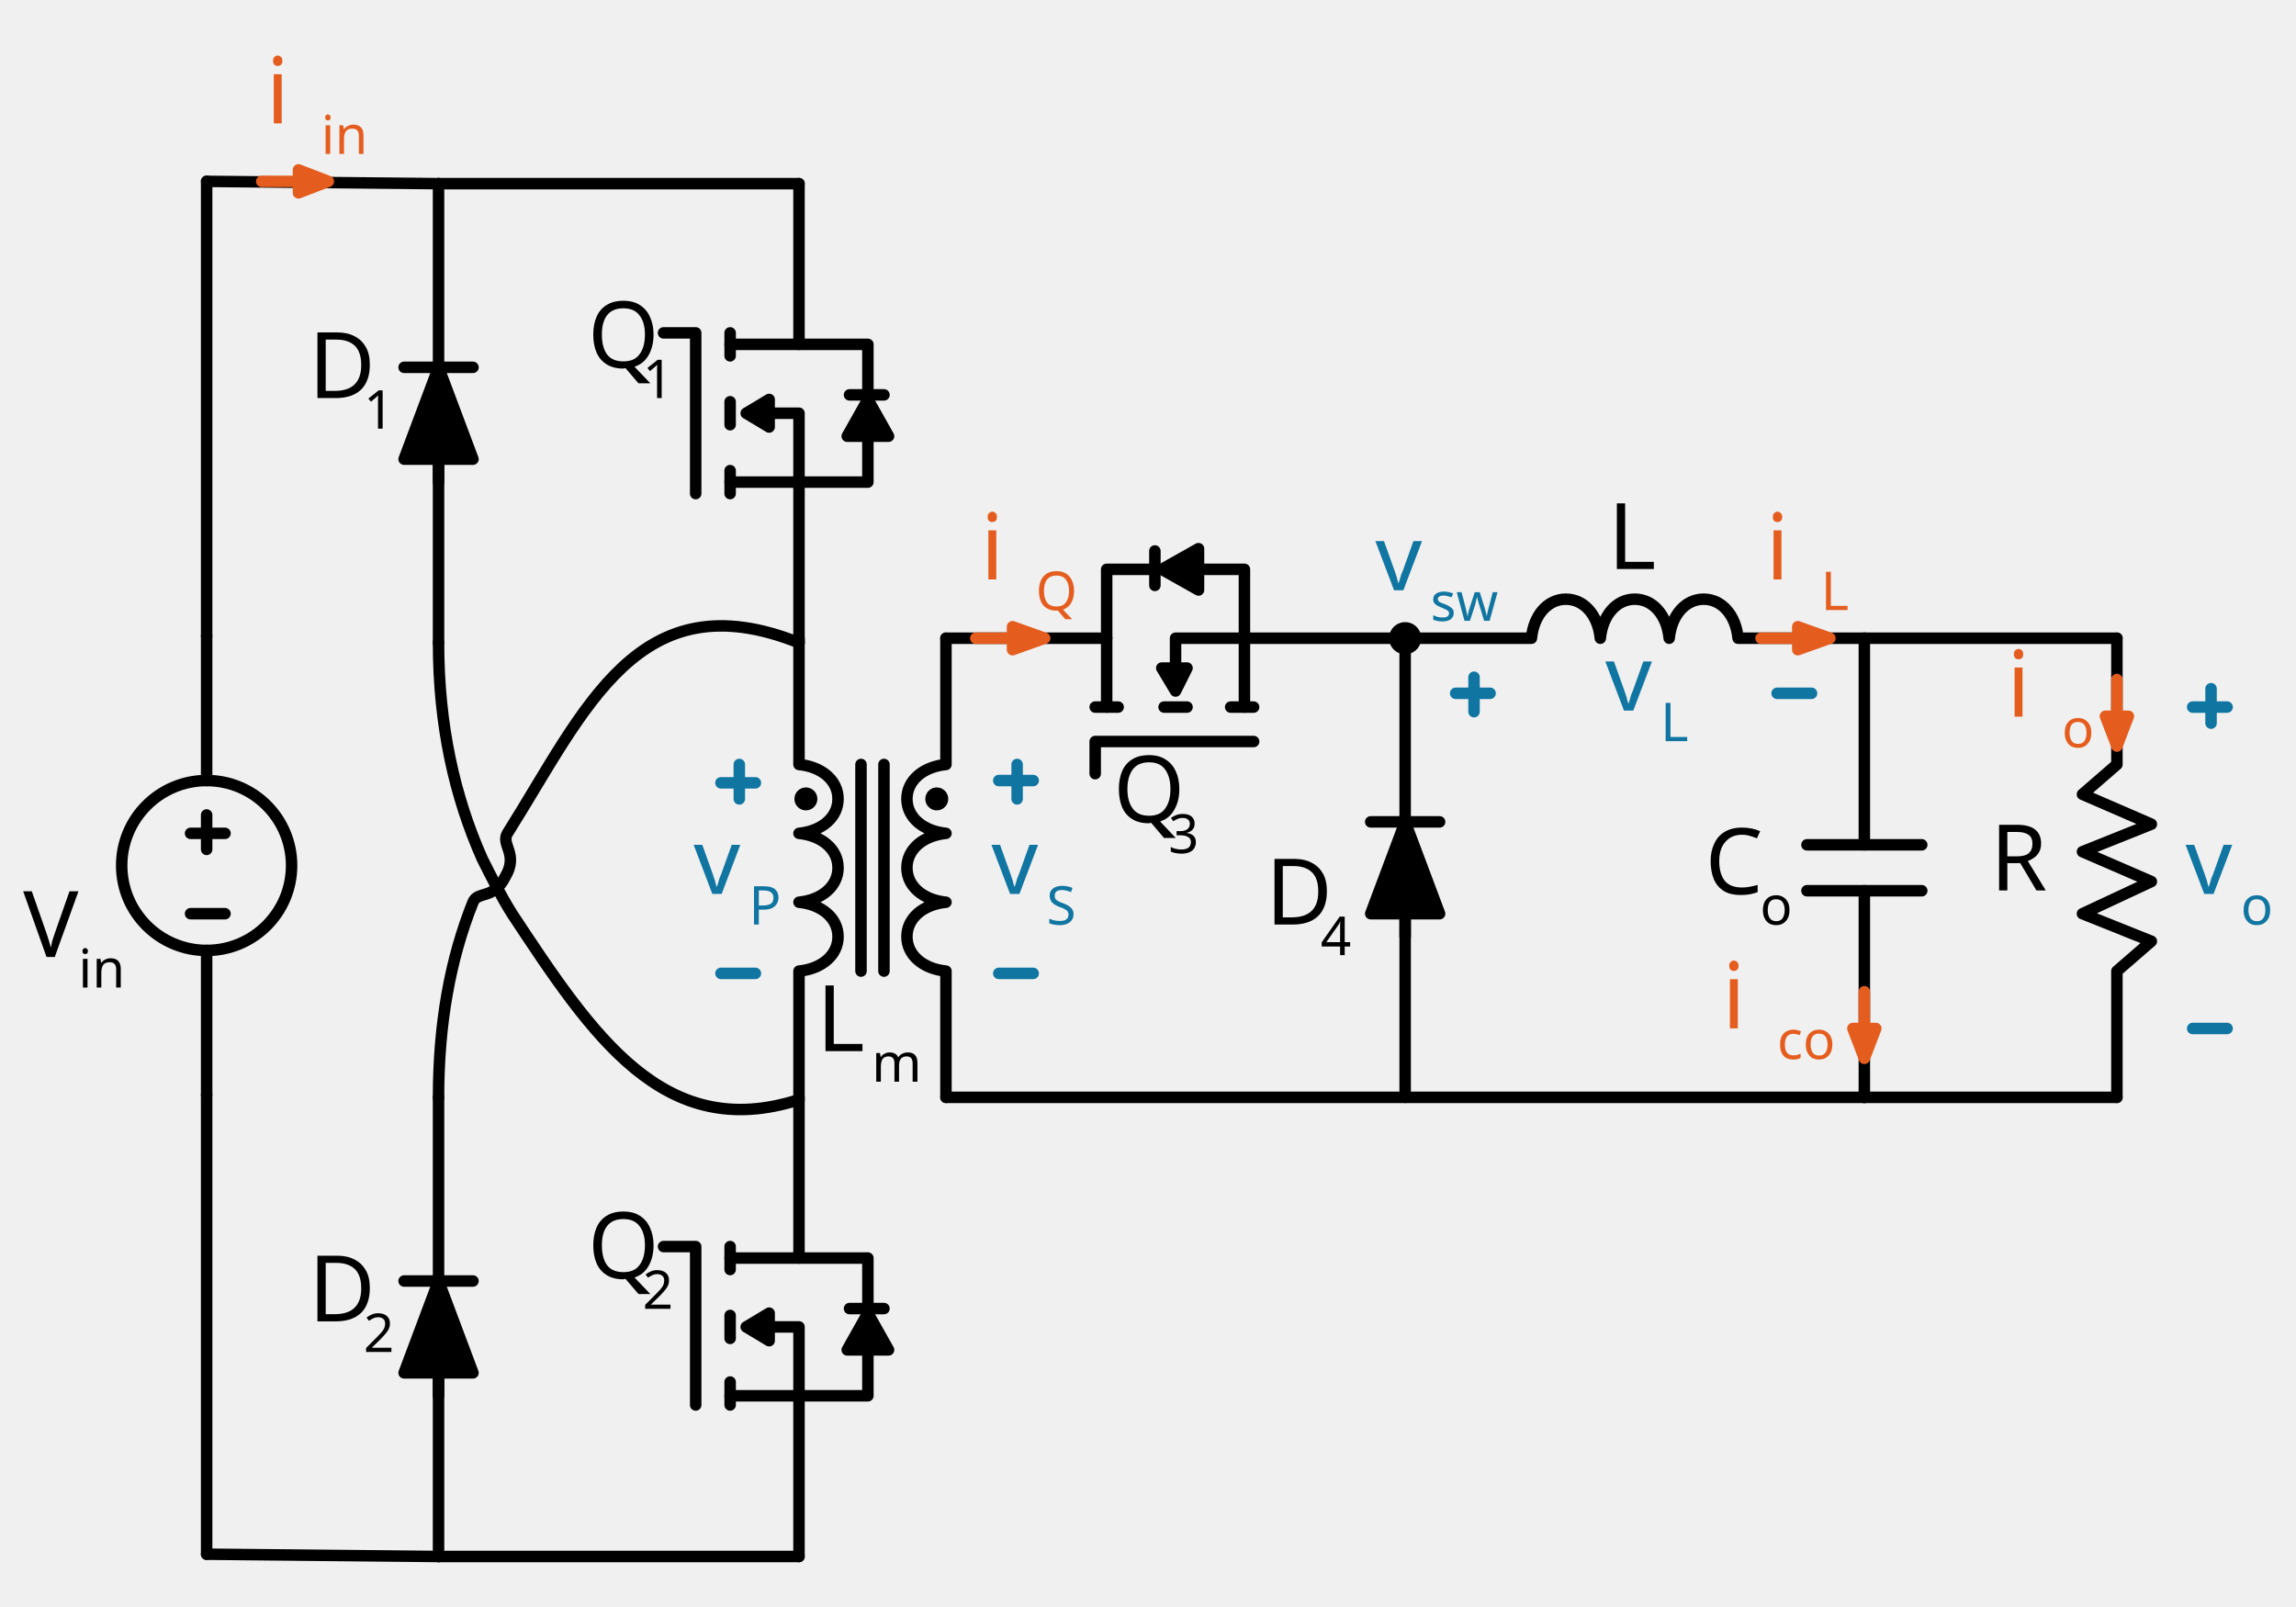
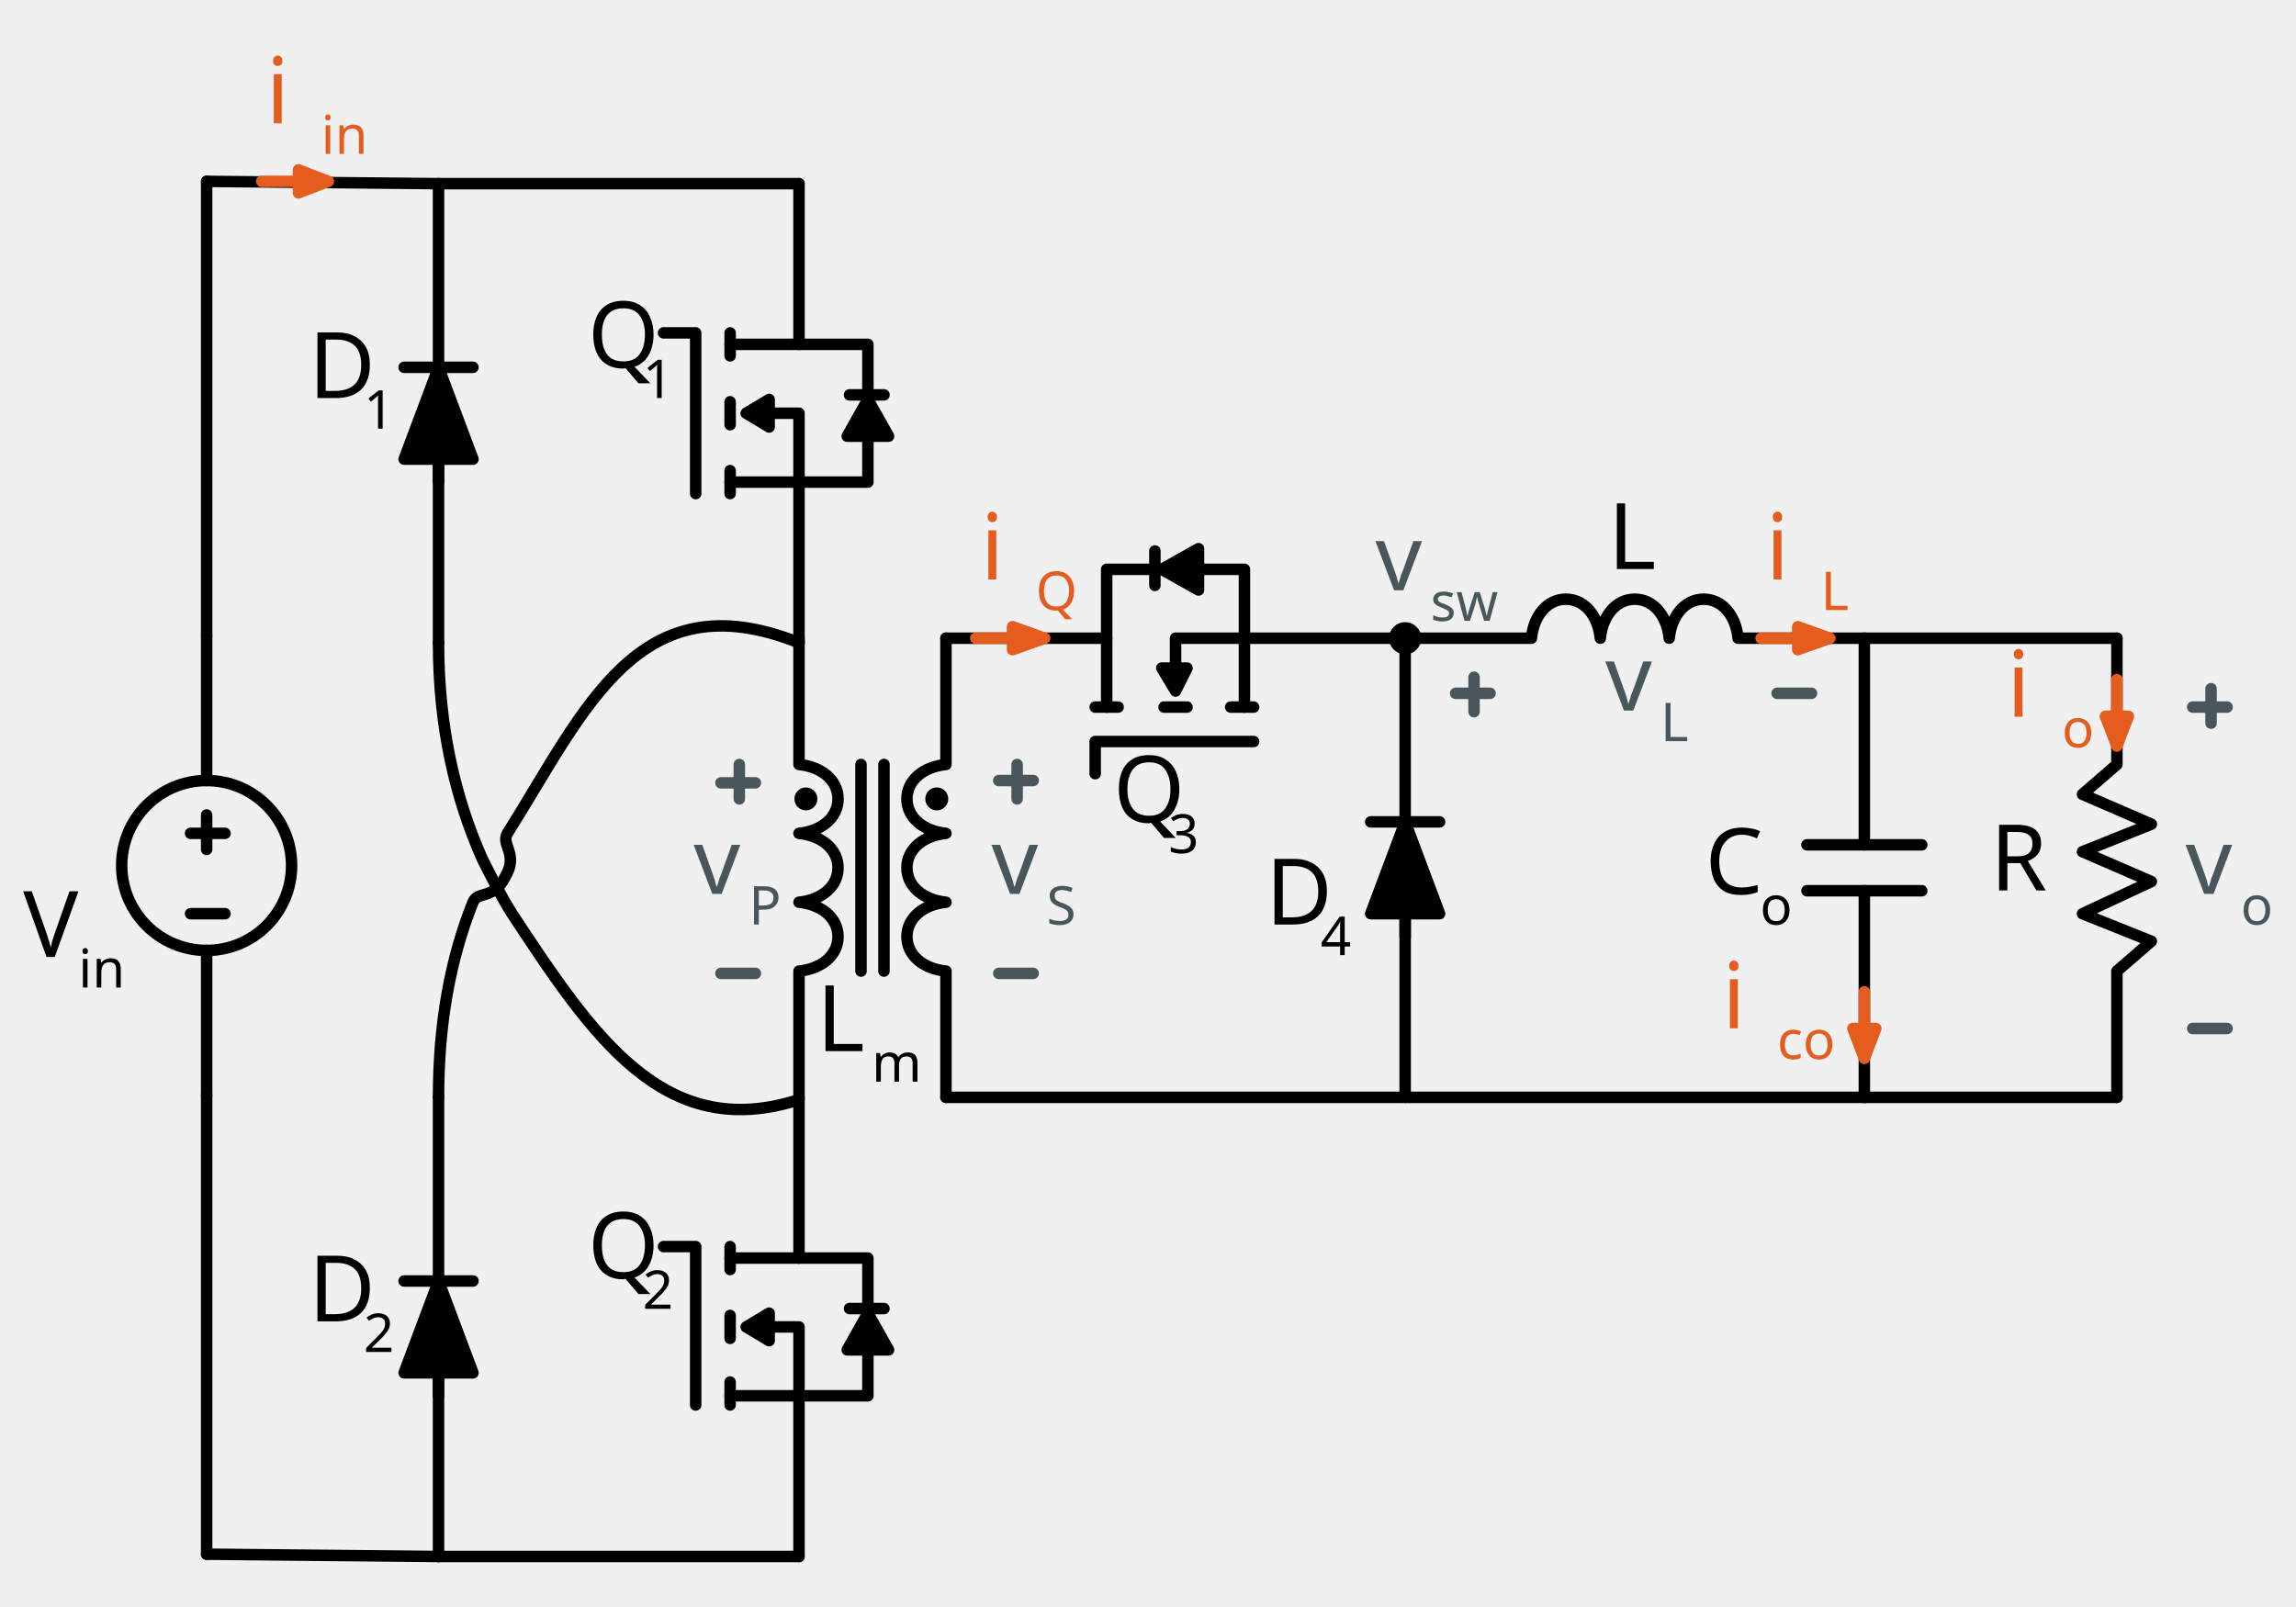
<svg xmlns="http://www.w3.org/2000/svg" version="1.1" x="0px" y="0px" width="100px" height="70px" viewBox="0 0 100 70" style="enable-background:new 0 0 100 70;" xml:space="preserve">
  <style type="text/css">
	.st0{display:none;}
	.st1{display:inline;}
	.st2{fill:none;stroke:#6A93BF;stroke-width:0.25;stroke-linecap:round;stroke-linejoin:round;stroke-miterlimit:10;}
	
		.st3{display:inline;fill:none;stroke:#6A93BF;stroke-width:0.25;stroke-linecap:round;stroke-linejoin:round;stroke-miterlimit:10;}
	.st4{fill:none;stroke:#FC8754;stroke-width:2;stroke-miterlimit:10;}
	.st5{fill:#FFFFFF;stroke:#000000;stroke-miterlimit:10;}
	.st6{fill:none;stroke:#CAEAFF;stroke-linecap:square;stroke-miterlimit:10;}
	.st7{fill:#CAEAFF;}
	.st8{opacity:0.3;fill:#F21616;}
	.st9{fill:none;stroke:#CAEAFF;stroke-linecap:round;stroke-miterlimit:10;}
	.st10{fill:#FC8754;}
	.st11{fill:none;stroke:#000000;stroke-miterlimit:10;}
	.st12{fill:none;stroke:#000000;stroke-width:0.5;stroke-linecap:round;stroke-linejoin:round;stroke-miterlimit:10;}
	.st13{stroke:#000000;stroke-width:0.5;stroke-linecap:round;stroke-linejoin:round;stroke-miterlimit:10;}
	.st14{fill:#E55D1E;stroke:#E55D1E;stroke-width:0.5;stroke-linecap:round;stroke-linejoin:round;stroke-miterlimit:10;}
	.st15{fill:none;stroke:#E55D1E;stroke-width:0.5;stroke-linecap:round;stroke-linejoin:round;stroke-miterlimit:10;}
	.st16{fill:none;}
- 	.st17{fill:none;stroke:#1075A1;stroke-width:0.5;stroke-linecap:round;stroke-linejoin:round;stroke-miterlimit:10;}
+ 	.st17{fill:none;stroke:#49565C;stroke-width:0.5;stroke-linecap:round;stroke-linejoin:round;stroke-miterlimit:10;}
	.st18{fill:none;stroke:#000000;stroke-width:0.25;stroke-miterlimit:10;}
	.st19{font-family:'Courier-Bold';}
	.st20{font-size:4px;}
- 	.st21{fill:#1075A1;}
+ 	.st21{fill:#49565C;}
	.st22{font-size:4.035px;}
	.st23{fill:#E55D1E;}
	.st24{fill:none;stroke:#29ABE2;stroke-width:0.5;stroke-linecap:round;stroke-linejoin:round;stroke-miterlimit:10;}
	.st25{fill:none;stroke:#ED1C24;stroke-width:0.5;stroke-linecap:round;stroke-linejoin:round;stroke-miterlimit:10;}
	.st26{display:inline;fill:none;stroke:#ED1C24;stroke-width:0.1;stroke-miterlimit:10;}
	.st27{opacity:0.3;}
	.st28{fill:none;stroke:#000000;stroke-width:0.5;stroke-linecap:round;stroke-miterlimit:10;}
	.st29{opacity:0.3;stroke:#000000;stroke-width:0.25;stroke-linecap:round;stroke-miterlimit:10;}
	.st30{fill:none;stroke:#000000;stroke-width:0.25;stroke-linecap:round;stroke-miterlimit:10;}
	.st31{fill:none;stroke:#000000;stroke-width:0.25;stroke-linecap:round;stroke-miterlimit:10;stroke-dasharray:0.499,0.999;}
	.st32{fill:none;stroke:#000000;stroke-width:0.25;stroke-linecap:round;stroke-miterlimit:10;stroke-dasharray:0.5,1;}
	.st33{fill:none;stroke:#000000;stroke-width:0.25;stroke-linecap:round;stroke-miterlimit:10;stroke-dasharray:0.522,1.044;}
	.st34{opacity:0.8;fill:none;stroke:#F7931E;stroke-width:0.5;stroke-linecap:round;stroke-miterlimit:10;}
	.st35{opacity:0.8;fill:none;stroke:#009245;stroke-width:0.5;stroke-linecap:round;stroke-linejoin:round;stroke-miterlimit:10;}
	.st36{fill:none;stroke:#3FA9F5;stroke-width:0.5;stroke-linecap:round;stroke-linejoin:round;stroke-miterlimit:10;}
	.st37{fill:none;stroke:#000000;stroke-width:0.25;stroke-linecap:round;stroke-miterlimit:10;stroke-dasharray:0.508,1.016;}
- 	.st38{fill:none;stroke:#1075A1;stroke-width:0.5;stroke-linecap:round;stroke-miterlimit:10;}
+ 	.st38{fill:none;stroke:#49565C;stroke-width:0.5;stroke-linecap:round;stroke-miterlimit:10;}
	.st39{fill:none;stroke:#29ABE2;stroke-width:0.5;stroke-linecap:round;stroke-miterlimit:10;}
	.st40{fill:none;stroke:#29ABE2;stroke-width:0.5;stroke-linecap:round;stroke-miterlimit:10;stroke-dasharray:0.706,1.009;}
	.st41{fill:none;stroke:#29ABE2;stroke-width:0.5;stroke-linecap:round;stroke-miterlimit:10;stroke-dasharray:0.766,1.095;}
	.st42{fill:none;stroke:#29ABE2;stroke-width:0.5;stroke-linecap:round;stroke-miterlimit:10;stroke-dasharray:0.71,1.014;}
	.st43{fill:none;stroke:#29ABE2;stroke-width:0.5;stroke-linecap:round;stroke-miterlimit:10;stroke-dasharray:0.725,1.036;}
	.st44{fill:none;stroke:#ED1C24;stroke-width:0.5;stroke-linecap:round;stroke-miterlimit:10;}
	.st45{fill:none;stroke:#ED1C24;stroke-width:0.5;stroke-linecap:round;stroke-miterlimit:10;stroke-dasharray:0.466,0.931;}
	.st46{fill:none;stroke:#ED1C24;stroke-width:0.5;stroke-linecap:round;stroke-miterlimit:10;stroke-dasharray:0.493,0.986;}
	.st47{fill:none;stroke:#ED1C24;stroke-width:0.5;stroke-linecap:round;stroke-miterlimit:10;stroke-dasharray:0.488,0.976;}
	.st48{fill:none;stroke:#ED1C24;stroke-width:0.5;stroke-linecap:round;stroke-miterlimit:10;stroke-dasharray:0.495,0.99;}
- 	.st49{opacity:0.5;fill:none;stroke:#1075A1;stroke-width:0.5;stroke-linecap:round;stroke-miterlimit:10;stroke-dasharray:0.5,1;}
+ 	.st49{opacity:0.5;fill:none;stroke:#49565C;stroke-width:0.5;stroke-linecap:round;stroke-miterlimit:10;stroke-dasharray:0.5,1;}
</style>
  <g id="Layer_2">
</g>
  <g id="Layer_1">
    <g>
      <g>
        <polyline class="st12" points="31.8,54.8 34.8,54.8 34.8,47.8    " />
        <polyline class="st12" points="32.8,57.8 34.8,57.8 34.8,60.8    " />
        <polyline class="st12" points="31.8,60.8 34.8,60.8 34.8,67.8    " />
        <line class="st12" x1="31.8" y1="61.2" x2="31.8" y2="60.2" />
        <line class="st12" x1="31.8" y1="58.3" x2="31.8" y2="57.3" />
        <line class="st12" x1="31.8" y1="55.3" x2="31.8" y2="54.3" />
        <polygon class="st12" points="32.5,57.8 33.5,58.4 33.5,57.2    " />
        <line class="st12" x1="37" y1="57" x2="38.5" y2="57" />
        <polygon class="st13" points="37.8,57.2 36.9,58.8 38.7,58.8    " />
        <polyline class="st12" points="30.3,61.2 30.3,54.3 28.9,54.3    " />
        <polyline class="st12" points="34.8,60.8 37.8,60.8 37.8,58.6    " />
        <polyline class="st12" points="34.8,54.8 37.8,54.8 37.8,57    " />
      </g>
      <g>
        <polyline class="st12" points="31.8,15 34.8,15 34.8,8    " />
        <polyline class="st12" points="32.8,18 34.8,18 34.8,21    " />
        <polyline class="st12" points="31.8,21 34.8,21 34.8,28    " />
        <line class="st12" x1="31.8" y1="21.5" x2="31.8" y2="20.5" />
        <line class="st12" x1="31.8" y1="18.5" x2="31.8" y2="17.5" />
        <line class="st12" x1="31.8" y1="15.5" x2="31.8" y2="14.5" />
        <polygon class="st12" points="32.5,18 33.5,18.6 33.5,17.4    " />
        <line class="st12" x1="37" y1="17.2" x2="38.5" y2="17.2" />
        <polygon class="st13" points="37.8,17.4 36.9,19 38.7,19    " />
        <polyline class="st12" points="30.3,21.5 30.3,14.5 28.9,14.5    " />
        <polyline class="st12" points="34.8,21 37.8,21 37.8,18.8    " />
        <polyline class="st12" points="34.8,15 37.8,15 37.8,17.2    " />
      </g>
      <text transform="matrix(1 0 0 1 35.5633 45.7864)" class="st19 st20">L</text>
      <text transform="matrix(0.583 0 0 0.583 37.9637 47.1184)" class="st19 st20">m</text>
      <text transform="matrix(1 0 0 1 1.0105 41.6847)" class="st19 st20">V</text>
      <text transform="matrix(0.583 0 0 0.583 3.4108 43.0168)" class="st19 st20">in</text>
      <g>
        <text transform="matrix(1 0 0 1 43.1811 38.9398)" class="st21 st19 st20">v</text>
        <text transform="matrix(0.583 0 0 0.583 45.5815 40.2719)" class="st21 st19 st20">S</text>
        <line class="st17" x1="44.3" y1="33.3" x2="44.3" y2="34.8" />
        <line class="st17" x1="45" y1="34" x2="43.5" y2="34" />
        <line class="st17" x1="45" y1="42.4" x2="43.5" y2="42.4" />
      </g>
      <g>
        <text transform="matrix(1 0 0 1 30.2121 38.9398)" class="st21 st19 st20">v</text>
        <text transform="matrix(0.583 0 0 0.583 32.6125 40.2719)" class="st21 st19 st20">P</text>
        <line class="st17" x1="32.2" y1="33.3" x2="32.2" y2="34.8" />
        <line class="st17" x1="32.9" y1="34.1" x2="31.4" y2="34.1" />
        <line class="st17" x1="32.9" y1="42.4" x2="31.4" y2="42.4" />
      </g>
      <g>
        <line class="st12" x1="9" y1="34" x2="9" y2="27.7" />
        <line class="st12" x1="9" y1="47.7" x2="9" y2="41.4" />
        <circle class="st12" cx="9" cy="37.7" r="3.7" />
        <g>
          <line class="st12" x1="9" y1="35.5" x2="9" y2="37" />
          <line class="st12" x1="9.8" y1="36.3" x2="8.3" y2="36.3" />
          <line class="st12" x1="9.8" y1="39.8" x2="8.3" y2="39.8" />
        </g>
      </g>
      <g>
        <path class="st12" d="M41.2,27.8v5.5c-1,0.1-1.7,0.7-1.7,1.5c0,0.8,0.7,1.4,1.7,1.5c-1,0.1-1.7,0.7-1.7,1.5     c0,0.8,0.7,1.4,1.7,1.5c-1,0.1-1.7,0.7-1.7,1.5c0,0.8,0.7,1.4,1.7,1.5v5.5" />
        <path class="st12" d="M34.8,47.8l0-5.5c1-0.1,1.7-0.7,1.7-1.5c0-0.8-0.7-1.4-1.7-1.5c1-0.1,1.7-0.7,1.7-1.5s-0.7-1.4-1.7-1.5     c1-0.1,1.7-0.7,1.7-1.5c0-0.8-0.7-1.4-1.7-1.5v-5.5" />
        <line class="st12" x1="38.5" y1="33.3" x2="38.5" y2="42.3" />
        <line class="st12" x1="37.5" y1="33.3" x2="37.5" y2="42.3" />
        <circle cx="35.1" cy="34.8" r="0.5" />
        <circle cx="40.8" cy="34.8" r="0.5" />
      </g>
      <g>
        <g>
          <line class="st13" x1="19.1" y1="56.8" x2="19.1" y2="47.8" />
          <line class="st13" x1="19.1" y1="67.8" x2="19.1" y2="58.8" />
        </g>
        <g>
          <line class="st13" x1="17.6" y1="55.8" x2="20.6" y2="55.8" />
          <polygon class="st13" points="19.1,55.8 17.6,59.8 20.6,59.8     " />
        </g>
        <line class="st13" x1="19.1" y1="56.8" x2="19.1" y2="60.8" />
      </g>
      <g>
        <g>
          <line class="st13" x1="19.1" y1="17" x2="19.1" y2="8" />
          <line class="st13" x1="19.1" y1="28" x2="19.1" y2="19" />
        </g>
        <g>
          <line class="st13" x1="17.6" y1="16" x2="20.6" y2="16" />
          <polygon class="st13" points="19.1,16 17.6,20 20.6,20     " />
        </g>
        <line class="st13" x1="19.1" y1="17" x2="19.1" y2="21" />
      </g>
      <line class="st12" x1="34.8" y1="8" x2="19.1" y2="8" />
      <line class="st12" x1="9" y1="27.7" x2="9" y2="7.9" />
      <line class="st12" x1="9" y1="47.7" x2="9" y2="67.7" />
      <line class="st12" x1="34.8" y1="67.8" x2="19.1" y2="67.8" />
      <line class="st12" x1="19.1" y1="67.8" x2="9" y2="67.7" />
      <line class="st12" x1="19.1" y1="8" x2="9" y2="7.9" />
      <path class="st12" d="M19.1,28c0,3.6,0.7,6.7,1.9,9.4c0.4,0.8,0.8,1.6,1.3,2.4c3.5,5.3,6.6,10,12.5,8.1" />
      <path class="st12" d="M19.1,47.8c0-3.2,0.5-6,1.5-8.5c0.2-0.5,0.9-0.1,1.4-1.1c0.6-1-0.2-1.4,0.1-1.9c3.4-5.4,5.7-11.1,12.7-8.3" />
      <g>
        <g>
          <line class="st12" x1="41.2" y1="47.8" x2="61.1" y2="47.8" />
          <line class="st12" x1="81.2" y1="47.8" x2="92.2" y2="47.8" />
          <path class="st12" d="M81.2,27.8l-5.5,0c-0.1-1-0.7-1.7-1.5-1.7c-0.8,0-1.4,0.7-1.5,1.7c-0.1-1-0.7-1.7-1.5-1.7      c-0.8,0-1.4,0.7-1.5,1.7c-0.1-1-0.7-1.7-1.5-1.7c-0.8,0-1.4,0.7-1.5,1.7l-5.5,0" />
          <polyline class="st12" points="92.2,47.8 92.2,42.3 93.7,41 90.7,39.8 93.7,38.4 90.7,37.1 93.7,35.9 90.7,34.6 92.2,33.3       92.2,27.8     " />
          <g>
            <line class="st12" x1="81.2" y1="36.8" x2="81.2" y2="27.8" />
            <line class="st12" x1="81.2" y1="47.8" x2="81.2" y2="38.8" />
            <line class="st12" x1="78.7" y1="38.8" x2="83.7" y2="38.8" />
            <line class="st12" x1="78.7" y1="36.8" x2="83.7" y2="36.8" />
          </g>
          <g>
            <g>
              <line class="st13" x1="61.2" y1="36.8" x2="61.2" y2="27.8" />
              <line class="st13" x1="61.2" y1="47.8" x2="61.2" y2="38.8" />
            </g>
            <g>
              <line class="st13" x1="59.7" y1="35.8" x2="62.7" y2="35.8" />
              <polygon class="st13" points="61.2,35.8 59.7,39.8 62.7,39.8       " />
            </g>
            <line class="st13" x1="61.2" y1="36.8" x2="61.2" y2="40.8" />
          </g>
          <line class="st12" x1="61.2" y1="47.8" x2="81.2" y2="47.8" />
          <line class="st12" x1="81.2" y1="27.8" x2="92.2" y2="27.8" />
          <g>
            <polyline class="st12" points="48.2,30.8 48.2,27.8 41.2,27.8      " />
            <polyline class="st12" points="51.2,29.8 51.2,27.8 54.2,27.8      " />
            <polyline class="st12" points="54.2,30.8 54.2,27.8 61.2,27.8      " />
            <line class="st12" x1="54.6" y1="30.8" x2="53.6" y2="30.8" />
            <line class="st12" x1="51.7" y1="30.8" x2="50.7" y2="30.8" />
            <line class="st12" x1="48.7" y1="30.8" x2="47.7" y2="30.8" />
            <polygon class="st12" points="51.2,30.1 51.7,29.1 50.6,29.1      " />
            <line class="st12" x1="50.3" y1="25.5" x2="50.3" y2="24" />
            <polygon class="st13" points="50.6,24.8 52.2,25.7 52.2,23.9      " />
            <polyline class="st12" points="54.6,32.3 47.7,32.3 47.7,33.7      " />
            <polyline class="st12" points="54.2,27.8 54.2,24.8 52,24.8      " />
            <polyline class="st12" points="48.2,27.8 48.2,24.8 50.3,24.8      " />
          </g>
        </g>
        <text transform="matrix(1 0 0 1 70.0306 24.7862)" class="st19 st20">L</text>
        <text transform="matrix(0.9912 0 0 1 48.4838 35.8147)" class="st19 st22">Q</text>
        <text transform="matrix(0.5779 0 0 0.583 50.8842 37.1584)" class="st19 st22">3</text>
        <g>
          <text transform="matrix(1 0 0 1 74.255 38.9396)" class="st19 st20">C</text>
          <text transform="matrix(0.583 0 0 0.583 76.6554 40.2717)" class="st19 st20">o</text>
        </g>
        <g>
          <text transform="matrix(1 0 0 1 86.6783 38.7861)" class="st19 st20">R</text>
        </g>
        <g>
          <text transform="matrix(1 0 0 1 75.0018 44.7934)" class="st23 st19 st20">i</text>
          <text transform="matrix(0.583 0 0 0.583 77.4022 46.1254)" class="st23 st19 st20">co</text>
          <g>
            <polygon class="st14" points="81.2,46.1 80.7,44.8 81.7,44.8      " />
          </g>
          <line class="st15" x1="81.2" y1="43.2" x2="81.2" y2="45.4" />
        </g>
        <g>
          <text transform="matrix(1 0 0 1 87.4008 31.2183)" class="st23 st19 st20">i</text>
          <text transform="matrix(0.583 0 0 0.583 89.8012 32.5503)" class="st23 st19 st20">o</text>
          <g>
            <polygon class="st14" points="92.2,32.5 91.7,31.2 92.7,31.2      " />
          </g>
          <line class="st15" x1="92.2" y1="29.6" x2="92.2" y2="31.8" />
        </g>
        <g>
          <text transform="matrix(1 0 0 1 42.7041 25.2413)" class="st23 st19 st20">i</text>
          <text transform="matrix(0.583 0 0 0.583 45.1045 26.5734)" class="st23 st19 st20">Q</text>
          <g>
            <polygon class="st14" points="45.5,27.8 44.1,28.3 44.1,27.3      " />
          </g>
          <line class="st15" x1="42.5" y1="27.8" x2="44.7" y2="27.8" />
        </g>
        <g>
          <text transform="matrix(1 0 0 1 76.9021 25.2413)" class="st23 st19 st20">i</text>
          <text transform="matrix(0.583 0 0 0.583 79.3025 26.5734)" class="st23 st19 st20">L</text>
          <g>
            <polygon class="st14" points="79.7,27.8 78.3,28.3 78.3,27.3      " />
          </g>
          <line class="st15" x1="76.7" y1="27.8" x2="78.9" y2="27.8" />
        </g>
        <g>
          <line class="st16" x1="61.2" y1="30.2" x2="81.2" y2="30.2" />
          <text transform="matrix(1 0 0 1 69.918 30.9527)" class="st21 st19 st20">v</text>
          <text transform="matrix(0.583 0 0 0.583 72.3184 32.2847)" class="st21 st19 st20">L</text>
          <line class="st17" x1="63.4" y1="30.2" x2="64.9" y2="30.2" />
          <line class="st17" x1="64.2" y1="29.5" x2="64.2" y2="31" />
          <line class="st17" x1="78.9" y1="30.2" x2="77.4" y2="30.2" />
        </g>
        <g>
          <text transform="matrix(1 0 0 1 95.1904 38.9397)" class="st21 st19 st20">v</text>
          <text transform="matrix(0.583 0 0 0.583 97.5908 40.2718)" class="st21 st19 st20">o</text>
          <line class="st17" x1="96.3" y1="30" x2="96.3" y2="31.5" />
          <line class="st17" x1="97" y1="30.8" x2="95.5" y2="30.8" />
          <line class="st17" x1="97" y1="44.8" x2="95.5" y2="44.8" />
        </g>
        <g>
          <text transform="matrix(1 0 0 1 59.9039 25.7112)" class="st21 st19 st20">v</text>
          <text transform="matrix(0.583 0 0 0.583 62.3043 27.0432)" class="st21 st19 st20">sw</text>
          <circle id="XMLID_00000067229931578966179510000012725736901153163150_" cx="61.2" cy="27.8" r="0.7" />
        </g>
      </g>
      <text transform="matrix(1 0 0 1 25.5893 16.0076)" class="st19 st20">Q</text>
      <text transform="matrix(0.583 0 0 0.583 27.9897 17.3396)" class="st19 st20">1</text>
      <text transform="matrix(1 0 0 1 13.4358 17.3398)" class="st19 st20">D</text>
      <text transform="matrix(0.583 0 0 0.583 15.8362 18.6718)" class="st19 st20">1</text>
      <text transform="matrix(1 0 0 1 13.4358 57.5576)" class="st19 st20">D</text>
      <text transform="matrix(0.583 0 0 0.583 15.8362 58.8896)" class="st19 st20">2</text>
      <text transform="matrix(1 0 0 1 55.1195 40.2721)" class="st19 st20">D</text>
      <text transform="matrix(0.583 0 0 0.583 57.5199 41.6041)" class="st19 st20">4</text>
      <text transform="matrix(1 0 0 1 25.5899 55.6794)" class="st19 st20">Q</text>
      <text transform="matrix(0.583 0 0 0.583 27.9903 57.0115)" class="st19 st20">2</text>
      <g>
        <text transform="matrix(1 0 0 1 11.5809 5.3721)" class="st23 st19 st20">i</text>
        <text transform="matrix(0.583 0 0 0.583 13.9813 6.7042)" class="st23 st19 st20">in</text>
        <g>
          <polygon class="st14" points="14.3,7.9 13,8.4 13,7.4     " />
        </g>
        <line class="st15" x1="11.4" y1="7.9" x2="13.6" y2="7.9" />
      </g>
    </g>
  </g>
</svg>
